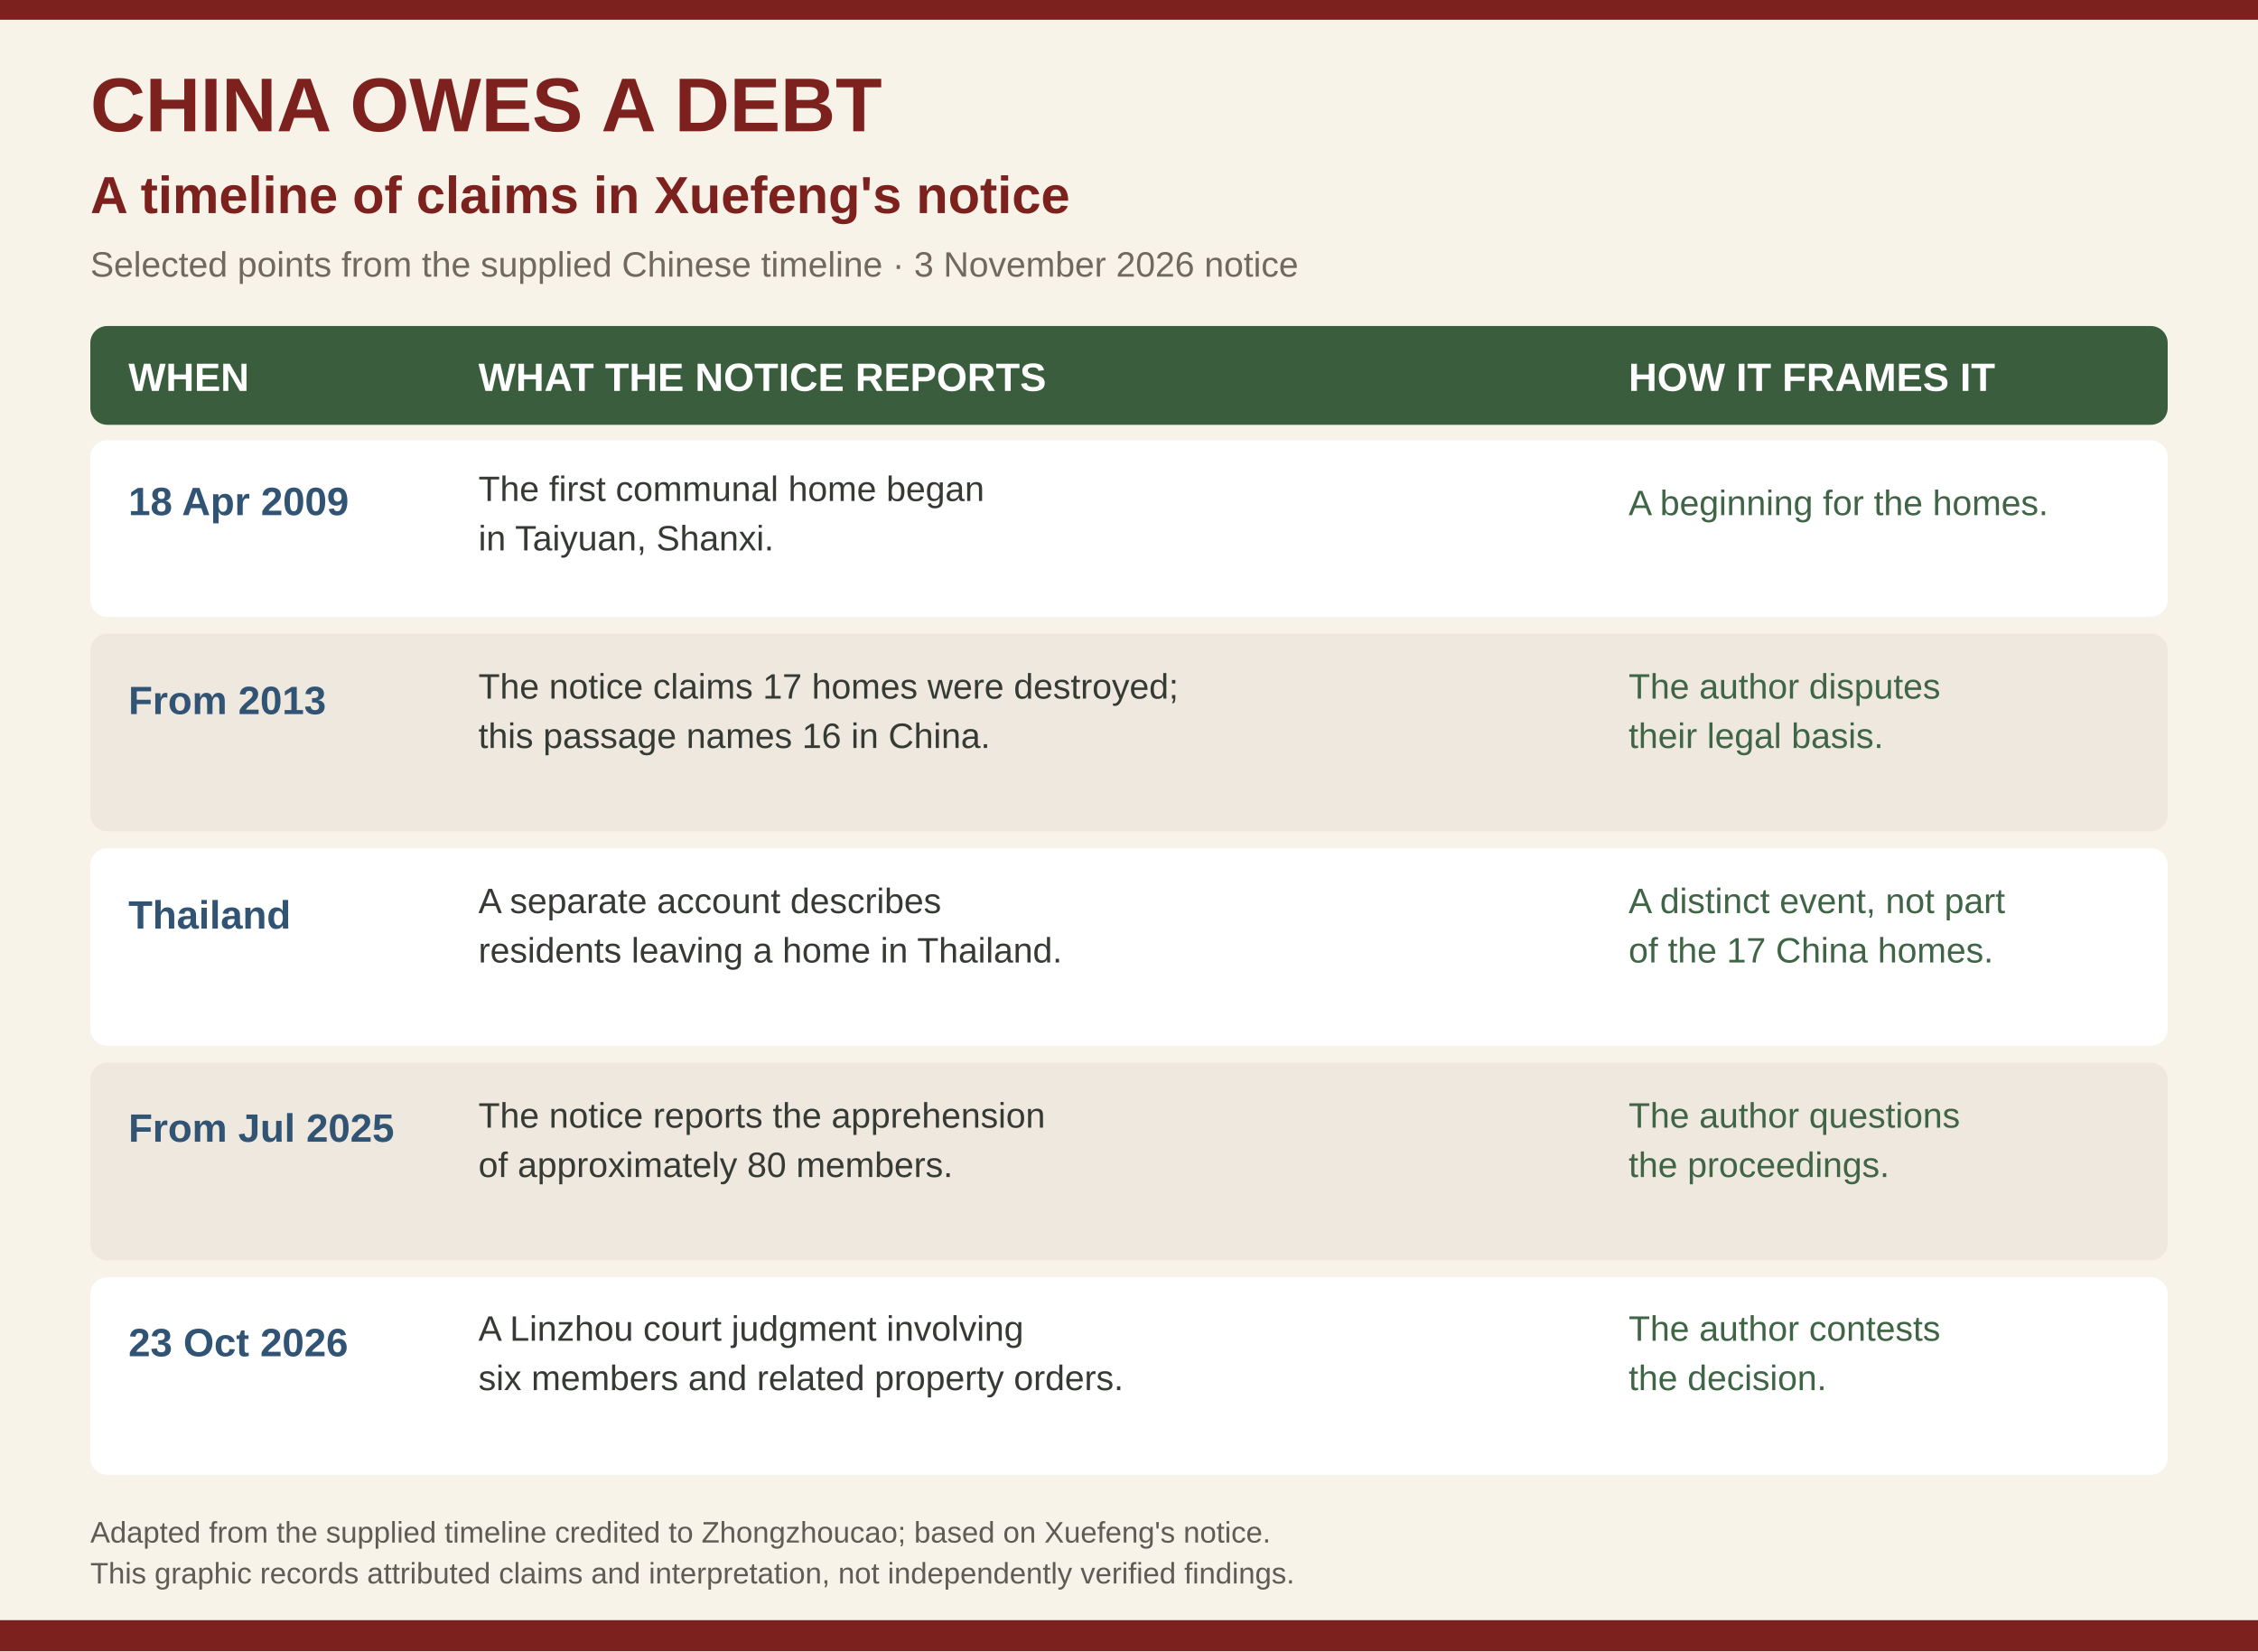
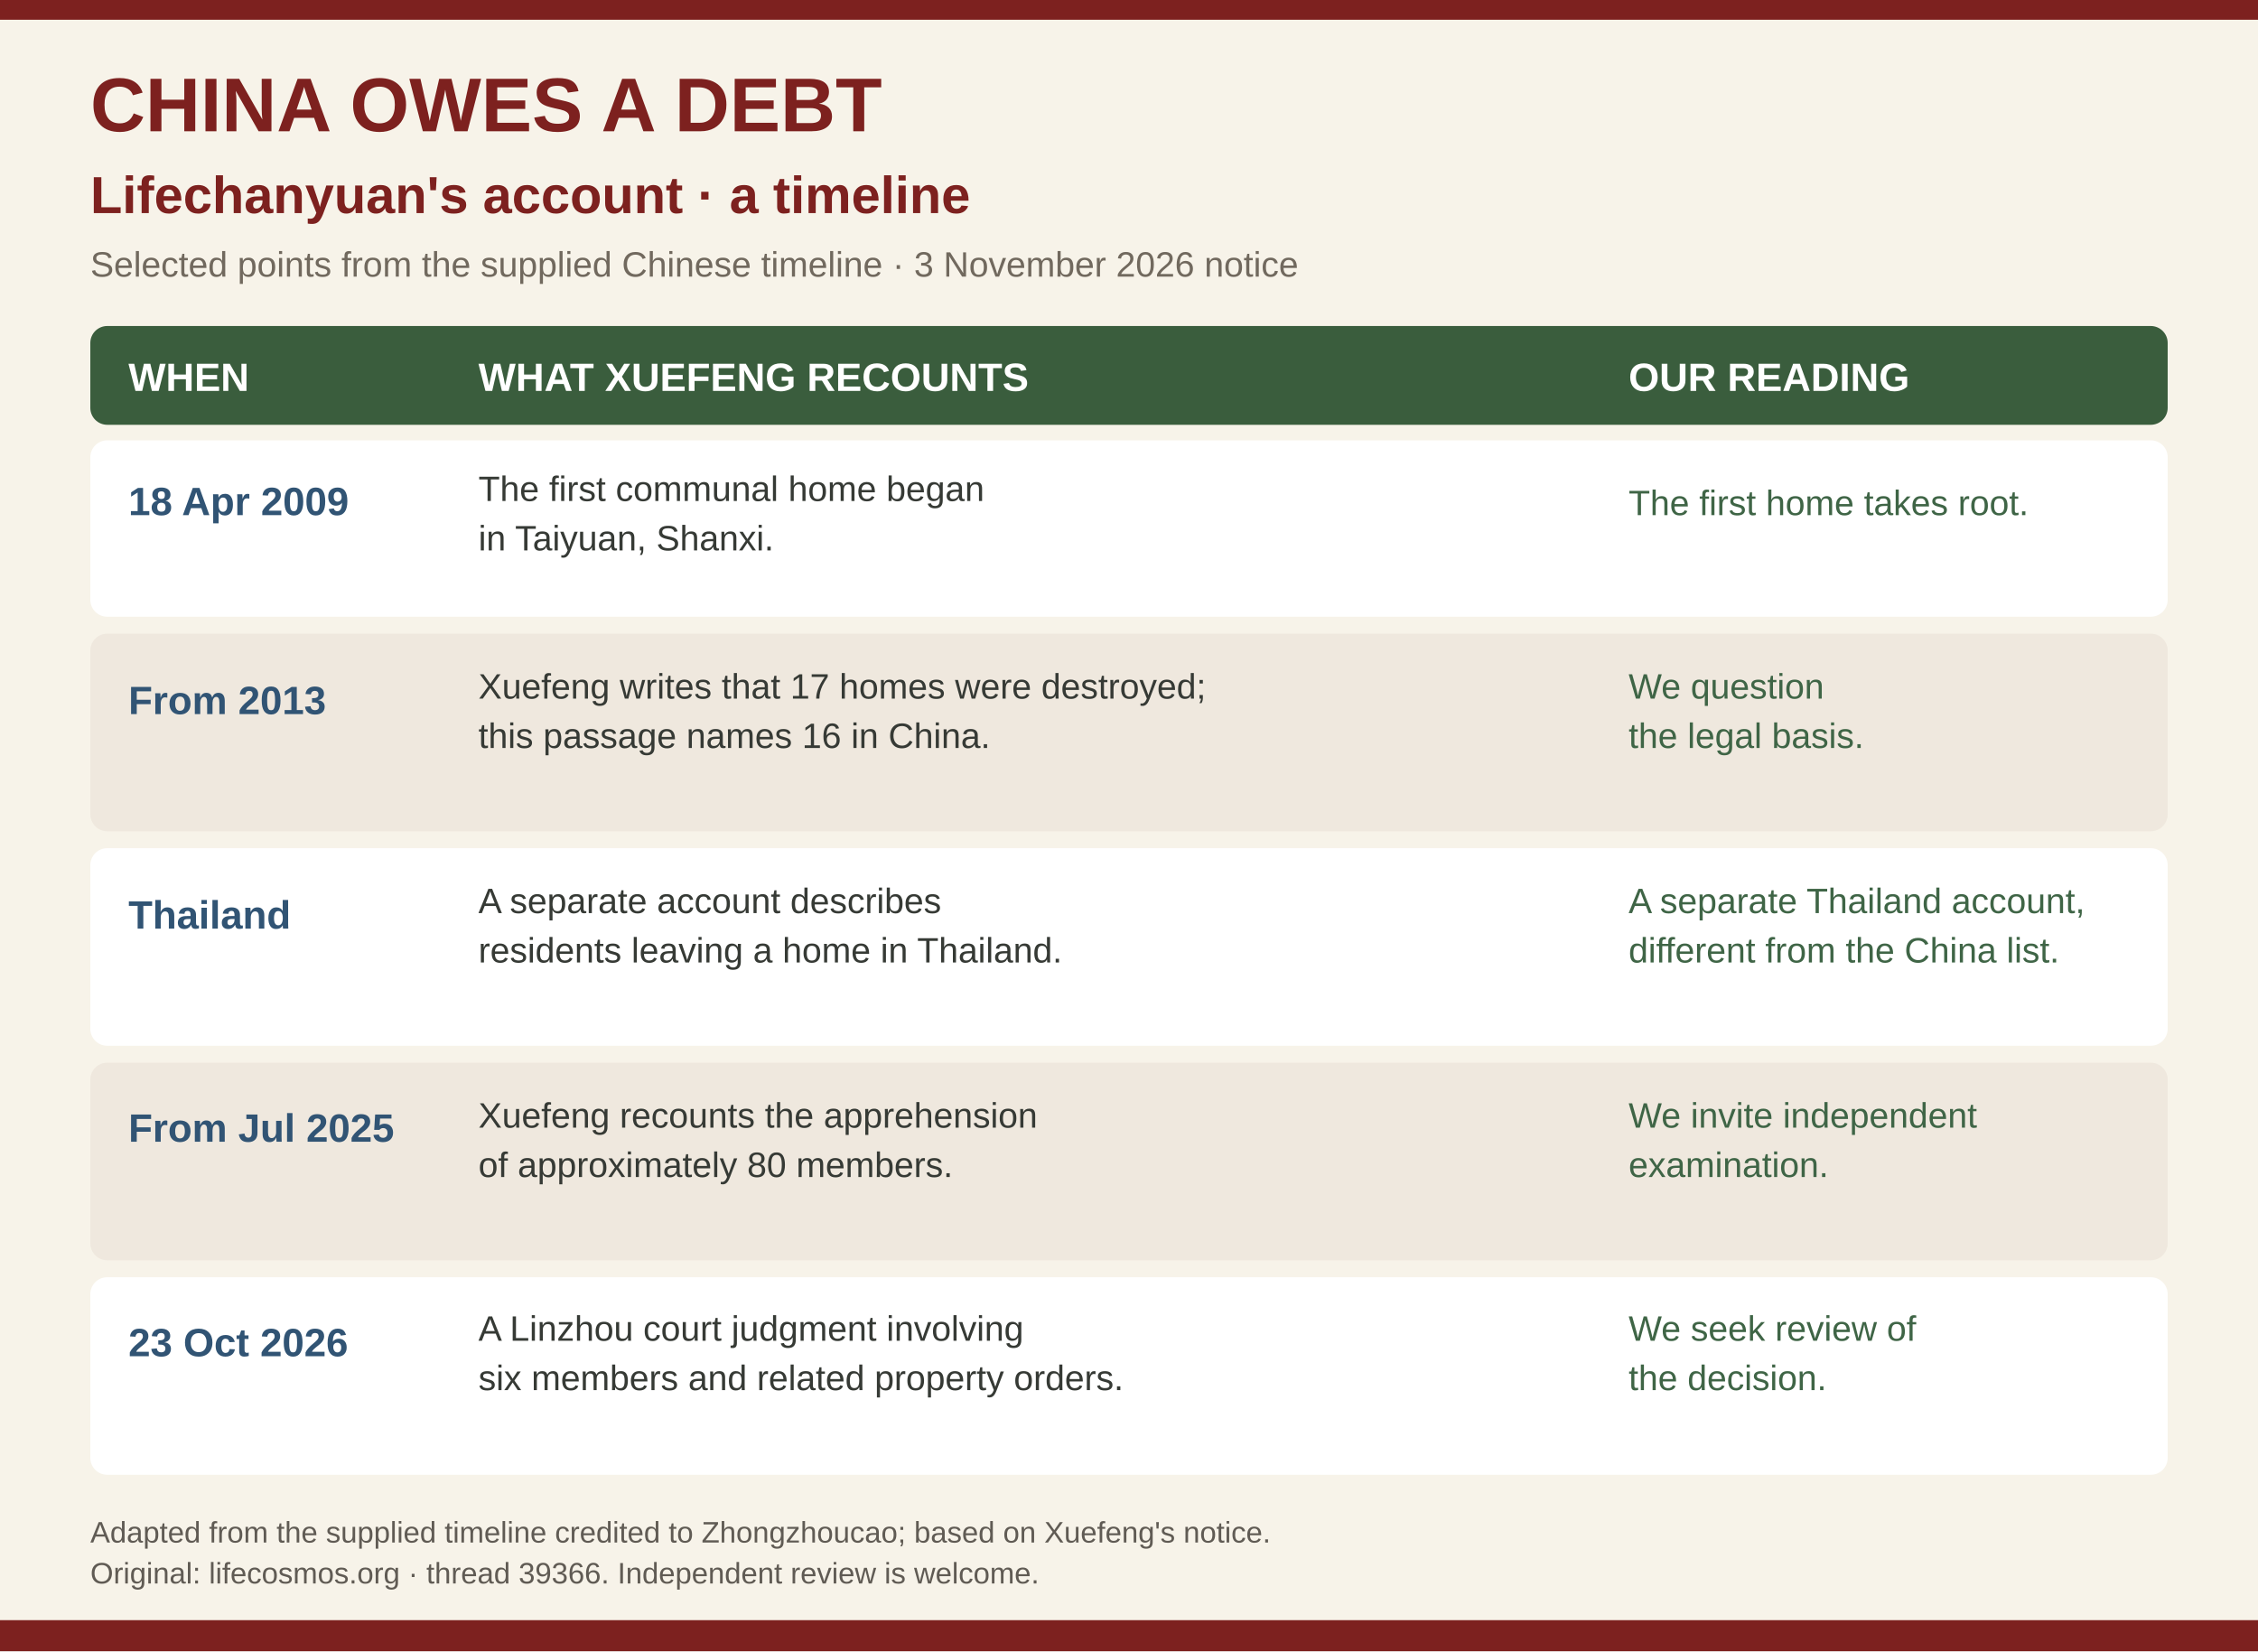
<svg xmlns="http://www.w3.org/2000/svg" width="1600" height="1170" viewBox="0 0 1600 1170" role="img" aria-labelledby="title desc">
  <rect width="1600" height="1170" fill="#f7f3e9" />
  <rect width="1600" height="14" fill="#7d211f" />
  <g font-family="Arial,Helvetica,sans-serif">
    <text x="64" y="93" font-size="54" font-weight="700" fill="#7d211f">CHINA OWES A DEBT</text>
-     <text x="64" y="151" font-size="37" font-weight="700" fill="#7d211f">A timeline of claims in Xuefeng's notice</text>
+     <text x="64" y="151" font-size="37" font-weight="700" fill="#7d211f">Lifechanyuan's account · a timeline</text>
    <text x="64" y="196" font-size="25" fill="#71695e">Selected points from the supplied Chinese timeline · 3 November 2026 notice</text>
    <rect x="64" y="231" width="1472" height="70" rx="12" fill="#3a5d3d" />
    <text x="91" y="277" font-size="28" font-weight="700" fill="white">WHEN</text>
-     <text x="339" y="277" font-size="28" font-weight="700" fill="white">WHAT THE NOTICE REPORTS</text>
-     <text x="1154" y="277" font-size="28" font-weight="700" fill="white">HOW IT FRAMES IT</text>
+     <text x="339" y="277" font-size="28" font-weight="700" fill="white">WHAT XUEFENG RECOUNTS</text>
+     <text x="1154" y="277" font-size="28" font-weight="700" fill="white">OUR READING</text>
    <g font-size="25" fill="#363a35">
      <rect x="64" y="312" width="1472" height="125" rx="12" fill="#ffffff" />
      <text x="91" y="365" font-size="28" font-weight="700" fill="#315474">18 Apr 2009</text>
      <text x="339" y="355">The first communal home began</text>
      <text x="339" y="390">in Taiyuan, Shanxi.</text>
-       <text x="1154" y="365" fill="#3f6546">A beginning for the homes.</text>
+       <text x="1154" y="365" fill="#3f6546">The first home takes root.</text>
      <rect x="64" y="449" width="1472" height="140" rx="12" fill="#efe8de" />
      <text x="91" y="506" font-size="28" font-weight="700" fill="#315474">From 2013</text>
-       <text x="339" y="495">The notice claims 17 homes were destroyed;</text>
+       <text x="339" y="495">Xuefeng writes that 17 homes were destroyed;</text>
      <text x="339" y="530">this passage names 16 in China.</text>
-       <text x="1154" y="495" fill="#3f6546">The author disputes</text>
-       <text x="1154" y="530" fill="#3f6546">their legal basis.</text>
+       <text x="1154" y="495" fill="#3f6546">We question</text>
+       <text x="1154" y="530" fill="#3f6546">the legal basis.</text>
      <rect x="64" y="601" width="1472" height="140" rx="12" fill="#ffffff" />
      <text x="91" y="658" font-size="28" font-weight="700" fill="#315474">Thailand</text>
      <text x="339" y="647">A separate account describes</text>
      <text x="339" y="682">residents leaving a home in Thailand.</text>
-       <text x="1154" y="647" fill="#3f6546">A distinct event, not part</text>
-       <text x="1154" y="682" fill="#3f6546">of the 17 China homes.</text>
+       <text x="1154" y="647" fill="#3f6546">A separate Thailand account,</text>
+       <text x="1154" y="682" fill="#3f6546">different from the China list.</text>
      <rect x="64" y="753" width="1472" height="140" rx="12" fill="#efe8de" />
      <text x="91" y="809" font-size="28" font-weight="700" fill="#315474">From Jul 2025</text>
-       <text x="339" y="799">The notice reports the apprehension</text>
+       <text x="339" y="799">Xuefeng recounts the apprehension</text>
      <text x="339" y="834">of approximately 80 members.</text>
-       <text x="1154" y="799" fill="#3f6546">The author questions</text>
-       <text x="1154" y="834" fill="#3f6546">the proceedings.</text>
+       <text x="1154" y="799" fill="#3f6546">We invite independent</text>
+       <text x="1154" y="834" fill="#3f6546">examination.</text>
      <rect x="64" y="905" width="1472" height="140" rx="12" fill="#ffffff" />
      <text x="91" y="961" font-size="28" font-weight="700" fill="#315474">23 Oct 2026</text>
      <text x="339" y="950">A Linzhou court judgment involving</text>
      <text x="339" y="985">six members and related property orders.</text>
-       <text x="1154" y="950" fill="#3f6546">The author contests</text>
+       <text x="1154" y="950" fill="#3f6546">We seek review of</text>
      <text x="1154" y="985" fill="#3f6546">the decision.</text>
    </g>
    <text x="64" y="1093" font-size="21" fill="#605b54">Adapted from the supplied timeline credited to Zhongzhoucao; based on Xuefeng's notice.</text>
-     <text x="64" y="1122" font-size="21" fill="#605b54">This graphic records attributed claims and interpretation, not independently verified findings.</text>
+     <text x="64" y="1122" font-size="21" fill="#605b54">Original: lifecosmos.org · thread 39366. Independent review is welcome.</text>
  </g>
  <rect x="0" y="1148" width="1600" height="22" fill="#7d211f" />
</svg>
